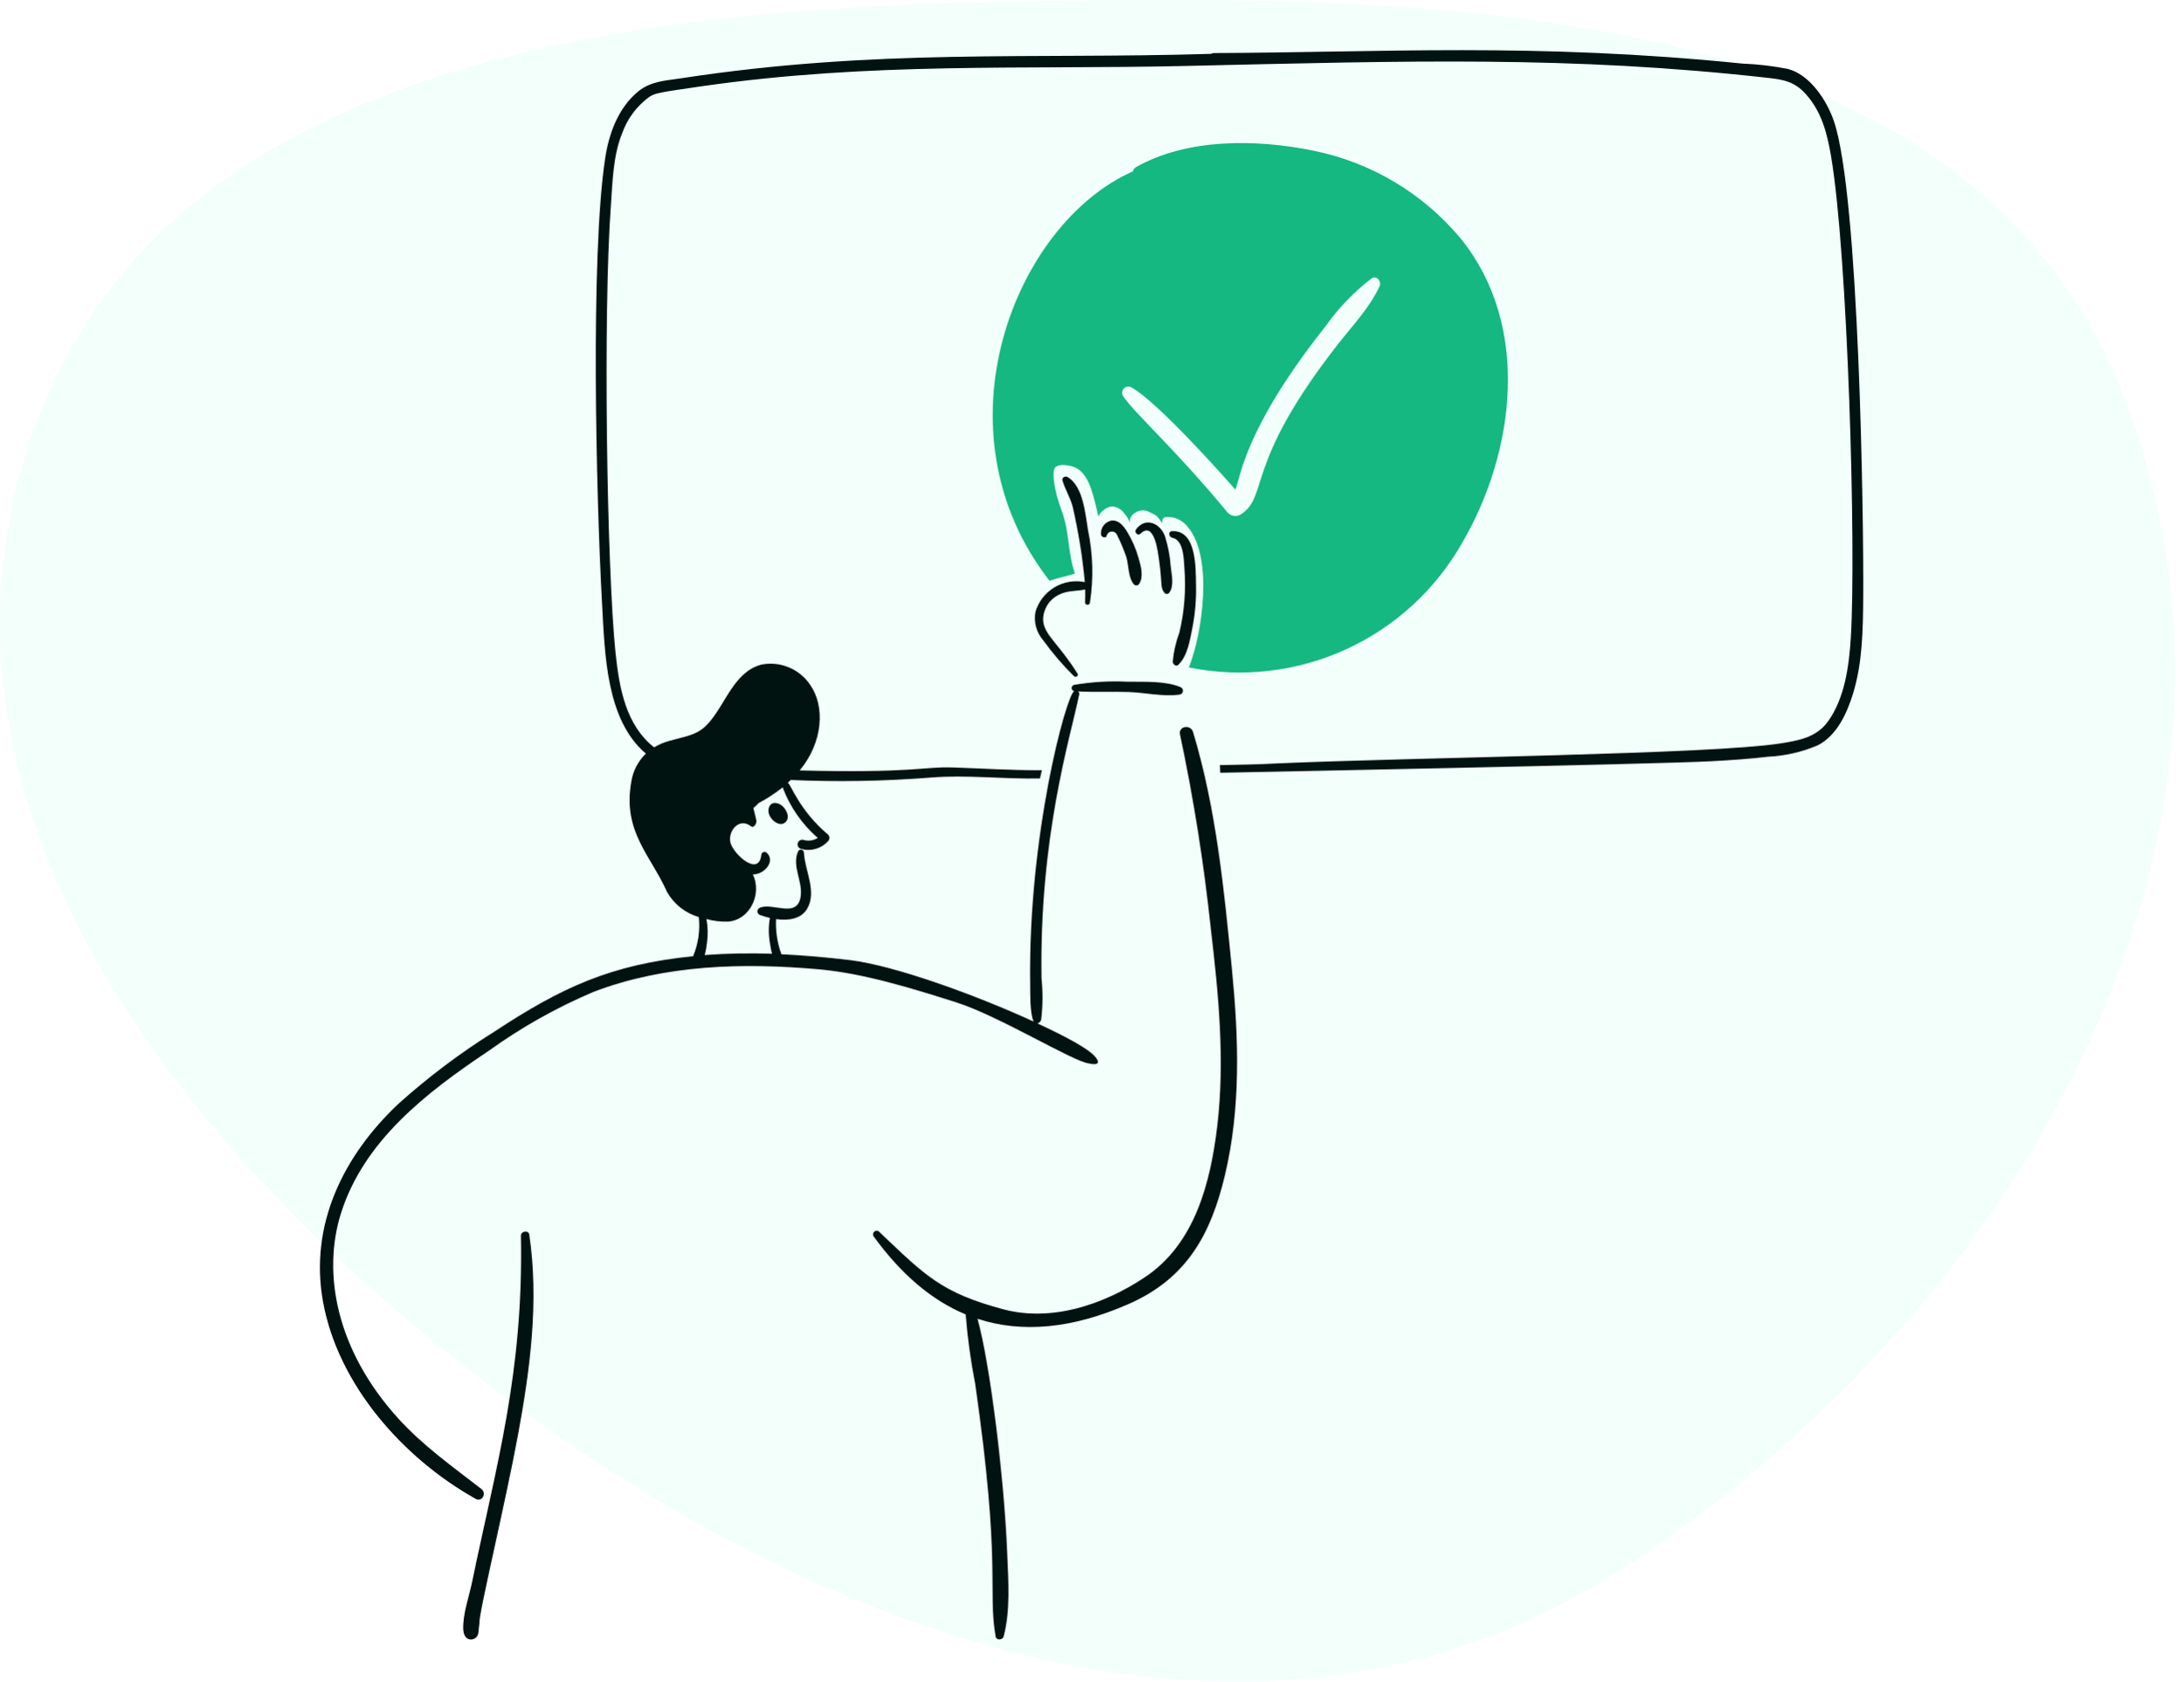
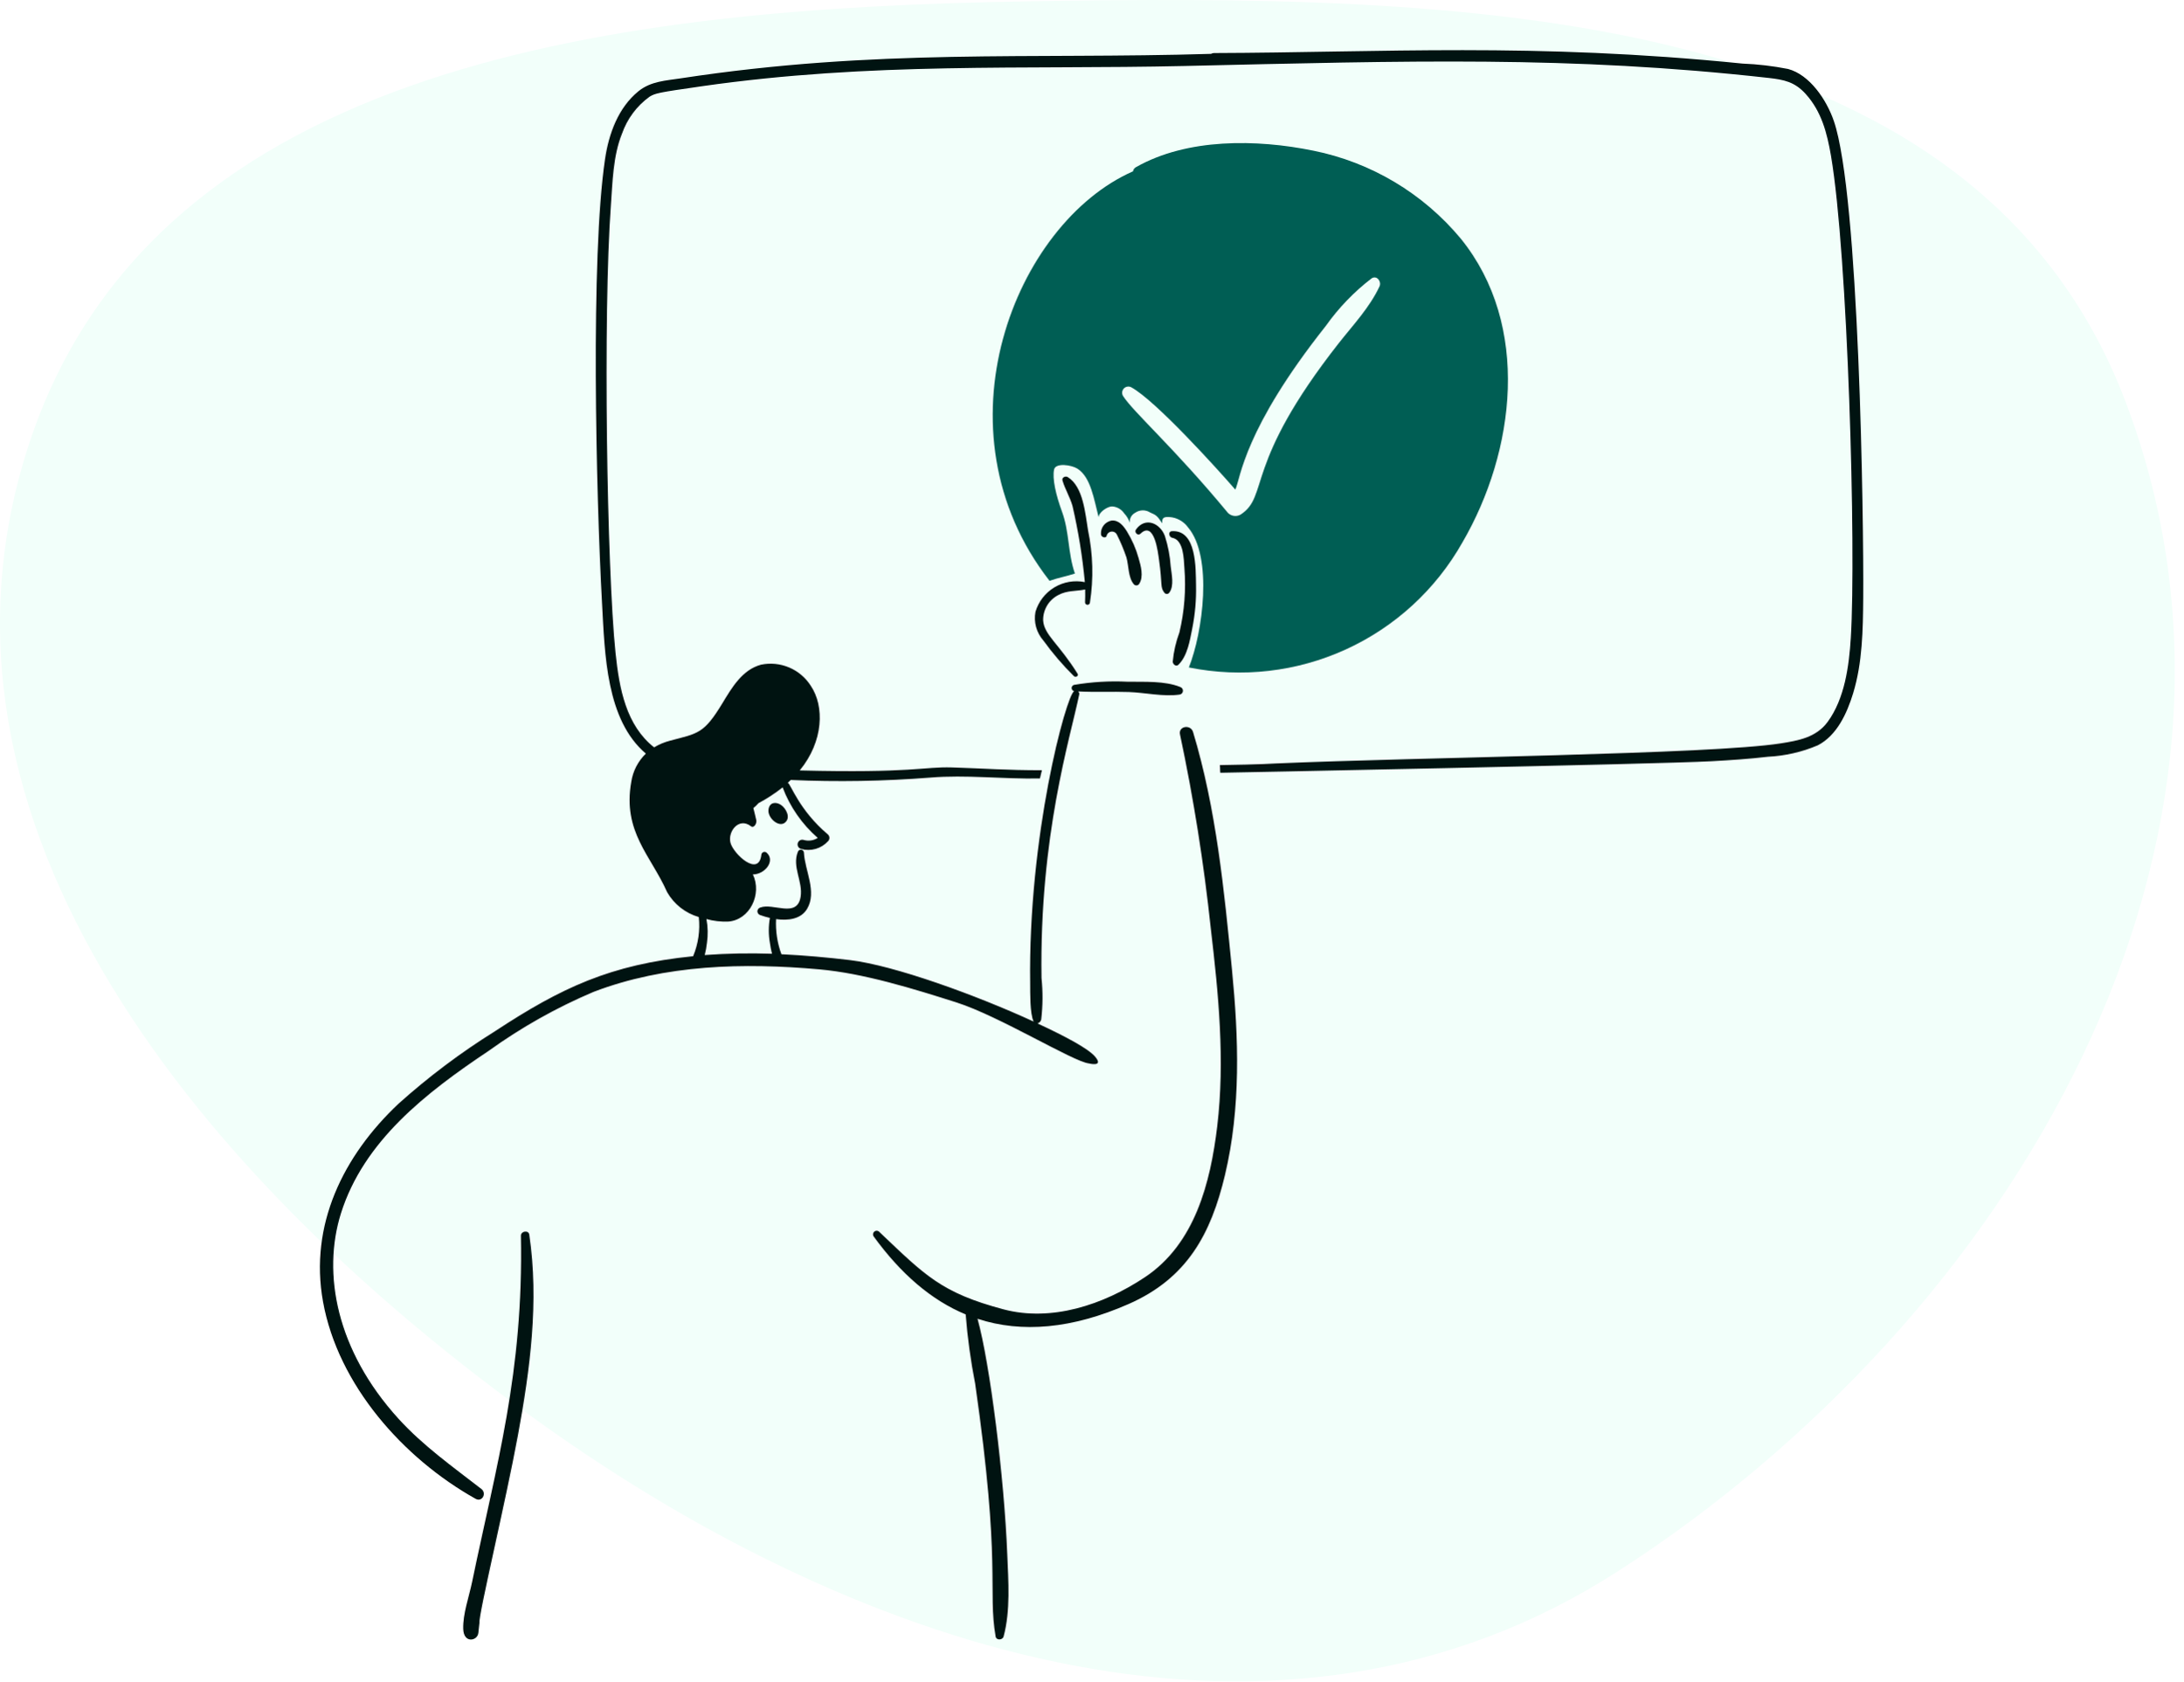
<svg xmlns="http://www.w3.org/2000/svg" width="261" height="201" viewBox="0 0 261 201" fill="none">
  <path fill-rule="evenodd" clip-rule="evenodd" d="M122.488 0.168C174.148 -0.694 235.974 -0.038 254.159 48.122C273.997 100.658 240.71 157.419 193.368 187.878C153.123 213.77 103.511 197.91 64.59 170.085C24.769 141.616 -12.023 98.527 3.729 52.3C19.098 7.196 74.666 0.966 122.488 0.168Z" fill="#F2FFFA" />
-   <path d="M174.646 28.529C170.138 23.109 163.911 19.396 157 18.006C150.235 16.623 141.963 16.497 135.811 19.98C135.718 20.032 135.638 20.103 135.576 20.19C135.514 20.276 135.472 20.375 135.454 20.48C121.341 26.686 111.434 51.4 125.476 69.434C126.499 69.066 127.403 68.923 128.508 68.566C127.664 66.14 127.853 63.573 126.963 61.158C126.248 59.22 125.776 57.175 126.023 56.116C126.215 55.296 128.092 55.57 128.806 56.021C130.429 57.046 130.796 59.756 131.35 61.848C131.327 61.277 132.361 60.548 132.944 60.54C133.233 60.555 133.514 60.636 133.766 60.779C134.018 60.921 134.233 61.12 134.395 61.36C134.7 61.683 134.931 62.069 135.072 62.49C135.048 62.248 135.097 62.003 135.214 61.789C135.331 61.575 135.509 61.401 135.726 61.29C135.984 61.114 136.288 61.016 136.601 61.01C136.913 61.003 137.221 61.088 137.486 61.254C138.246 61.578 138.366 61.683 138.949 62.562C138.866 61.754 139.329 61.742 140.138 61.849C140.903 61.988 141.584 62.418 142.038 63.049C145.016 66.563 143.807 75.616 142.133 79.791C148.466 81.071 155.043 80.313 160.919 77.626C166.795 74.939 171.67 70.461 174.845 64.833C181.176 53.947 183.027 38.876 174.646 28.529ZM164.931 34.229C163.738 36.784 161.767 38.843 160.031 41.055C148.638 55.572 151.771 59.255 148.331 61.507C148.092 61.648 147.813 61.706 147.538 61.672C147.262 61.637 147.006 61.513 146.809 61.317C140.345 53.499 135.464 49.238 134.252 47.317C134.172 47.176 134.141 47.013 134.163 46.852C134.185 46.691 134.259 46.542 134.373 46.427C134.488 46.313 134.637 46.239 134.798 46.217C134.958 46.195 135.122 46.226 135.263 46.306C138.163 47.894 145.529 56.04 147.689 58.53C148.336 57.107 148.689 51.344 158.509 38.958C160.036 36.806 161.875 34.894 163.967 33.286C164.6 32.848 165.192 33.666 164.931 34.225V34.229Z" fill="#15B881" />
+   <path d="M174.646 28.529C170.138 23.109 163.911 19.396 157 18.006C150.235 16.623 141.963 16.497 135.811 19.98C135.718 20.032 135.638 20.103 135.576 20.19C135.514 20.276 135.472 20.375 135.454 20.48C121.341 26.686 111.434 51.4 125.476 69.434C126.499 69.066 127.403 68.923 128.508 68.566C127.664 66.14 127.853 63.573 126.963 61.158C126.248 59.22 125.776 57.175 126.023 56.116C126.215 55.296 128.092 55.57 128.806 56.021C130.429 57.046 130.796 59.756 131.35 61.848C131.327 61.277 132.361 60.548 132.944 60.54C133.233 60.555 133.514 60.636 133.766 60.779C134.018 60.921 134.233 61.12 134.395 61.36C134.7 61.683 134.931 62.069 135.072 62.49C135.048 62.248 135.097 62.003 135.214 61.789C135.331 61.575 135.509 61.401 135.726 61.29C135.984 61.114 136.288 61.016 136.601 61.01C136.913 61.003 137.221 61.088 137.486 61.254C138.246 61.578 138.366 61.683 138.949 62.562C138.866 61.754 139.329 61.742 140.138 61.849C140.903 61.988 141.584 62.418 142.038 63.049C145.016 66.563 143.807 75.616 142.133 79.791C148.466 81.071 155.043 80.313 160.919 77.626C166.795 74.939 171.67 70.461 174.845 64.833C181.176 53.947 183.027 38.876 174.646 28.529ZM164.931 34.229C163.738 36.784 161.767 38.843 160.031 41.055C148.638 55.572 151.771 59.255 148.331 61.507C148.092 61.648 147.813 61.706 147.538 61.672C147.262 61.637 147.006 61.513 146.809 61.317C140.345 53.499 135.464 49.238 134.252 47.317C134.172 47.176 134.141 47.013 134.163 46.852C134.185 46.691 134.259 46.542 134.373 46.427C134.488 46.313 134.637 46.239 134.798 46.217C134.958 46.195 135.122 46.226 135.263 46.306C138.163 47.894 145.529 56.04 147.689 58.53C148.336 57.107 148.689 51.344 158.509 38.958C160.036 36.806 161.875 34.894 163.967 33.286C164.6 32.848 165.192 33.666 164.931 34.225V34.229Z" fill="#005E54" />
  <path d="M93.371 96.225C92.801 95.838 91.971 95.858 91.871 96.819C91.771 97.78 93.095 98.953 93.845 98.341C94.595 97.729 93.941 96.611 93.371 96.225Z" fill="#001311" />
  <path d="M130.078 63.394C129.748 61.443 129.52 58.172 127.652 57.032C127.379 56.865 126.918 57.079 127.022 57.432C127.329 58.488 127.922 59.419 128.222 60.488C128.916 63.485 129.409 66.525 129.697 69.588C128.449 69.335 127.151 69.559 126.059 70.214C124.967 70.87 124.16 71.91 123.797 73.131C123.681 73.738 123.705 74.363 123.868 74.958C124.031 75.554 124.328 76.105 124.736 76.568C125.833 78.086 127.054 79.51 128.387 80.825C128.587 81.016 129 80.816 128.827 80.54C126.547 76.889 124.827 75.912 124.712 74.166C124.699 73.546 124.86 72.935 125.175 72.401C125.491 71.868 125.95 71.434 126.5 71.147C127.557 70.562 128.617 70.695 129.734 70.469C129.746 70.98 129.742 71.492 129.722 72.003C129.721 72.078 129.748 72.15 129.798 72.205C129.848 72.26 129.917 72.295 129.991 72.301C130.066 72.307 130.14 72.284 130.198 72.237C130.256 72.191 130.294 72.124 130.305 72.05C130.751 69.175 130.674 66.242 130.078 63.394Z" fill="#001311" />
  <path d="M132.314 64C132.353 63.875 132.429 63.765 132.531 63.684C132.634 63.602 132.758 63.553 132.889 63.543C133.019 63.533 133.149 63.562 133.263 63.626C133.377 63.691 133.469 63.788 133.527 63.905C133.968 64.786 134.35 65.696 134.668 66.628C134.951 67.628 134.868 69.028 135.548 69.839C135.588 69.887 135.639 69.925 135.696 69.95C135.753 69.975 135.816 69.986 135.878 69.983C135.941 69.979 136.001 69.961 136.055 69.93C136.11 69.899 136.156 69.855 136.19 69.803C136.761 68.927 136.383 67.626 136.119 66.703C135.806 65.585 135.338 64.517 134.728 63.529C134.321 62.876 133.753 62.141 132.884 62.229C132.513 62.3 132.181 62.503 131.949 62.8C131.717 63.098 131.602 63.47 131.624 63.847C131.609 64.227 132.268 64.427 132.314 64Z" fill="#001311" />
  <path d="M136.345 63.8C138.02 62.193 138.445 66.083 138.568 66.939C138.995 69.947 138.668 70.187 139.222 70.875C139.258 70.917 139.303 70.95 139.353 70.972C139.404 70.993 139.458 71.004 139.513 71.001C139.568 70.999 139.622 70.984 139.67 70.958C139.719 70.932 139.761 70.896 139.793 70.851C140.406 70.027 140.066 68.664 139.96 67.7C139.875 66.472 139.643 65.258 139.27 64.085C138.704 62.55 136.934 61.74 135.81 63.301C135.566 63.636 136.035 64.1 136.345 63.8Z" fill="#001311" />
  <path d="M140.138 64.286C141.538 64.544 141.514 66.854 141.601 67.924C141.801 70.496 141.6 73.084 141.006 75.594C140.585 76.723 140.315 77.902 140.206 79.102C140.219 79.423 140.611 79.744 140.896 79.458C141.978 78.376 142.241 76.593 142.537 75.142C142.877 73.439 143.029 71.705 142.989 69.969C142.95 67.969 143.082 63.306 140.099 63.501C139.626 63.532 139.746 64.213 140.138 64.286Z" fill="#001311" />
  <path d="M130.114 126.535C130.173 126.582 130.185 126.594 130.114 126.535V126.535Z" fill="#001311" />
  <path d="M61.919 171.578C63.374 163.693 64.457 155.578 63.275 147.594C63.19 147.023 62.265 147.166 62.275 147.725C62.594 164.119 59.353 175.053 56.436 189.125C56.072 190.886 55.327 192.919 55.378 194.725C55.429 196.506 57.078 196.178 57.185 195.212L57.317 194C57.188 193.1 60.442 179.58 61.919 171.578Z" fill="#001311" />
  <path d="M147.284 115.892C146.352 106.404 145.4 96.658 142.635 87.509C142.348 86.558 140.85 86.795 141.077 87.809C142.7 95.462 143.927 103.193 144.752 110.973C145.677 118.809 146.465 126.764 145.525 134.636C144.717 141.39 142.861 148.703 136.88 152.686C131.898 156.004 125.68 158.048 119.971 156.527C112.515 154.54 110.601 152.471 105.131 147.276C105.056 147.192 104.951 147.141 104.838 147.133C104.726 147.125 104.614 147.161 104.528 147.234C104.441 147.306 104.387 147.409 104.375 147.522C104.363 147.634 104.396 147.746 104.465 147.835C107.7 152.276 111.338 155.435 115.452 157.135C115.668 159.91 116.045 162.669 116.582 165.4C119.736 187.305 118.06 190.015 119.031 195.638C119.116 196.126 119.865 196.079 119.983 195.638C120.823 192.501 120.55 189.051 120.423 185.838C120.059 176.638 118.353 162.999 116.867 157.656C122.159 159.393 128.16 158.862 134.918 155.897C141.931 152.819 144.778 147.508 146.452 140.462C148.362 132.42 148.089 124.086 147.284 115.892Z" fill="#001311" />
  <path d="M219.249 14.474C218.372 11.917 216.359 8.934 213.767 8.243C211.971 7.887 210.15 7.673 208.321 7.601C183.349 5.066 165.188 6.275 145.132 6.341C145.014 6.338 144.898 6.371 144.799 6.436C123.131 7.1 104.885 5.769 81.4 9.361C79.617 9.634 77.8 9.704 76.311 10.919C73.918 12.877 72.784 15.949 72.328 19.04C70.594 30.777 71.246 58.768 71.971 72.074C72.31 78.299 72.471 86.067 77.215 90.089C76.275 90.995 75.661 92.187 75.467 93.478C74.409 99.436 77.825 102.29 79.748 106.641C80.574 108.093 81.936 109.164 83.541 109.626C83.715 111.22 83.482 112.832 82.863 114.311C72.969 115.311 67.104 118.072 59.163 123.289C55.074 125.838 51.215 128.738 47.629 131.957C41.042 138.164 36.95 146.441 38.616 155.62C40.422 165.573 48.203 174.331 56.856 179.176C57.642 179.616 58.215 178.518 57.546 177.999C54.102 175.326 50.579 172.838 47.629 169.592C40.219 161.438 38.499 152.245 40.756 145.061C43.474 136.412 50.917 130.636 58.414 125.631C62.316 122.822 66.52 120.457 70.947 118.58C79.518 115.302 88.891 115.08 97.928 115.88C103.267 116.354 109.237 118.21 114.361 119.84C119.439 121.456 128.297 126.915 130.176 127.129C130.176 127.129 132.011 127.602 130.925 126.321C130.107 125.355 127.441 123.931 124.04 122.349C124.147 122.315 124.243 122.255 124.32 122.174C124.397 122.093 124.452 121.993 124.48 121.885C124.676 120.235 124.688 118.568 124.516 116.915C124.262 99.884 127.941 88.276 129.023 83.026C129.041 82.958 129.038 82.887 129.014 82.821C128.991 82.755 128.948 82.698 128.892 82.657C130.913 82.764 132.947 82.657 134.968 82.728C136.942 82.799 139.107 83.315 141.056 83.028C141.154 83.007 141.243 82.955 141.31 82.879C141.376 82.804 141.416 82.709 141.424 82.609C141.432 82.509 141.408 82.408 141.354 82.323C141.301 82.238 141.222 82.172 141.128 82.136C139.24 81.367 136.8 81.529 134.79 81.494C132.658 81.388 130.52 81.515 128.416 81.874C128.331 81.893 128.255 81.941 128.201 82.009C128.146 82.077 128.117 82.161 128.117 82.249C128.117 82.335 128.146 82.42 128.201 82.488C128.255 82.556 128.331 82.604 128.416 82.623C127.458 83.171 122.897 99.923 123.161 117.678C123.173 118.542 123.11 121.192 123.577 122.125C116.704 118.962 106.93 115.414 101.614 114.777C98.914 114.453 96.168 114.206 93.421 114.077C92.926 112.735 92.708 111.306 92.779 109.877C94.218 110.077 95.752 109.888 96.489 108.652C97.702 106.618 96.22 104.062 96.109 101.933C96.106 101.845 96.072 101.761 96.013 101.696C95.954 101.631 95.874 101.589 95.786 101.577C95.699 101.566 95.611 101.586 95.537 101.634C95.463 101.681 95.408 101.754 95.383 101.838C94.663 103.631 96.015 105.394 95.716 107.213C95.29 109.806 92.448 107.896 90.877 108.497C90.782 108.527 90.698 108.586 90.639 108.666C90.58 108.746 90.548 108.843 90.548 108.943C90.548 109.043 90.58 109.14 90.639 109.22C90.698 109.3 90.782 109.359 90.877 109.389C91.258 109.528 91.647 109.643 92.042 109.734C91.868 110.721 91.868 111.731 92.042 112.718C92.103 113.155 92.186 113.589 92.292 114.018C89.612 113.926 86.928 113.977 84.253 114.172C84.373 113.695 84.461 113.21 84.515 112.721C84.654 111.773 84.633 110.809 84.455 109.868C85.295 110.099 86.165 110.2 87.036 110.168C89.628 110.01 91.136 106.898 90.009 104.532C91.451 104.532 92.723 102.917 91.661 101.939C91.608 101.889 91.541 101.856 91.469 101.843C91.398 101.83 91.324 101.837 91.256 101.865C91.189 101.892 91.13 101.939 91.088 101.998C91.046 102.058 91.022 102.128 91.019 102.201C90.698 104.89 87.687 102.083 87.333 100.762C86.973 99.419 88.318 97.649 89.783 98.776C90.139 99.05 90.507 98.408 90.413 98.039C90.292 97.564 90.199 97.076 90.068 96.6C90.286 96.424 90.489 96.229 90.674 96.018C91.693 95.477 92.66 94.844 93.564 94.127C94.442 96.457 95.886 98.533 97.764 100.168C97.514 100.327 97.233 100.431 96.94 100.472C96.646 100.513 96.348 100.49 96.064 100.405C95.921 100.365 95.767 100.384 95.638 100.457C95.508 100.531 95.413 100.652 95.373 100.796C95.333 100.939 95.352 101.093 95.425 101.222C95.499 101.352 95.621 101.447 95.764 101.487C96.336 101.648 96.941 101.646 97.513 101.483C98.084 101.319 98.598 100.999 98.998 100.56C99.101 100.455 99.159 100.314 99.159 100.167C99.159 100.021 99.101 99.88 98.998 99.775C95.498 96.821 94.546 93.725 94.182 93.575C94.301 93.468 94.42 93.349 94.539 93.242C100.093 93.49 105.656 93.394 111.198 92.957C115.516 92.598 119.79 93.141 124.326 93.064C124.409 92.743 124.48 92.41 124.564 92.077C120.264 92.077 117.797 91.867 113.802 91.744C110.424 91.644 109.116 92.438 95.609 92.101C98.485 88.601 98.568 84.401 96.929 81.981C96.311 81.007 95.411 80.244 94.349 79.794C93.287 79.344 92.114 79.227 90.984 79.46C88.735 80.06 87.492 82.21 86.37 84.06C84.134 87.751 83.459 87.651 80.115 88.543C79.441 88.715 78.796 88.984 78.201 89.343C74.861 86.719 74.035 82.363 73.587 78.043C72.543 67.968 72.087 37.516 73.028 24.593C73.228 21.811 73.293 18.593 74.36 15.984C74.978 14.207 76.128 12.662 77.654 11.561C78.339 11.147 78.64 11.066 83.885 10.312C104.236 7.388 122.349 8.328 141.639 7.887C168.383 7.275 187.716 6.654 211.427 9.314C213.258 9.519 214.568 9.776 215.886 11.24C217.768 13.33 218.433 15.877 218.907 18.648C220.907 30.348 221.929 65.558 221.273 76.248C221.065 79.637 220.533 83.523 218.514 86.284C217.133 88.173 214.983 88.533 212.902 88.864C204.635 90.181 169.754 90.525 152.591 91.264C151.964 91.291 151.065 91.379 145.837 91.464C145.884 91.714 145.849 92.142 145.896 92.38C145.996 92.38 197.996 91.363 204.638 91.001C206.873 90.878 209.121 90.73 211.356 90.465C213.411 90.366 215.432 89.903 217.325 89.098C219.599 87.926 220.811 85.305 221.558 82.855C222.667 79.218 222.73 75.269 222.758 71.464C222.828 62.053 222.279 23.316 219.249 14.474Z" fill="#001311" />
</svg>
